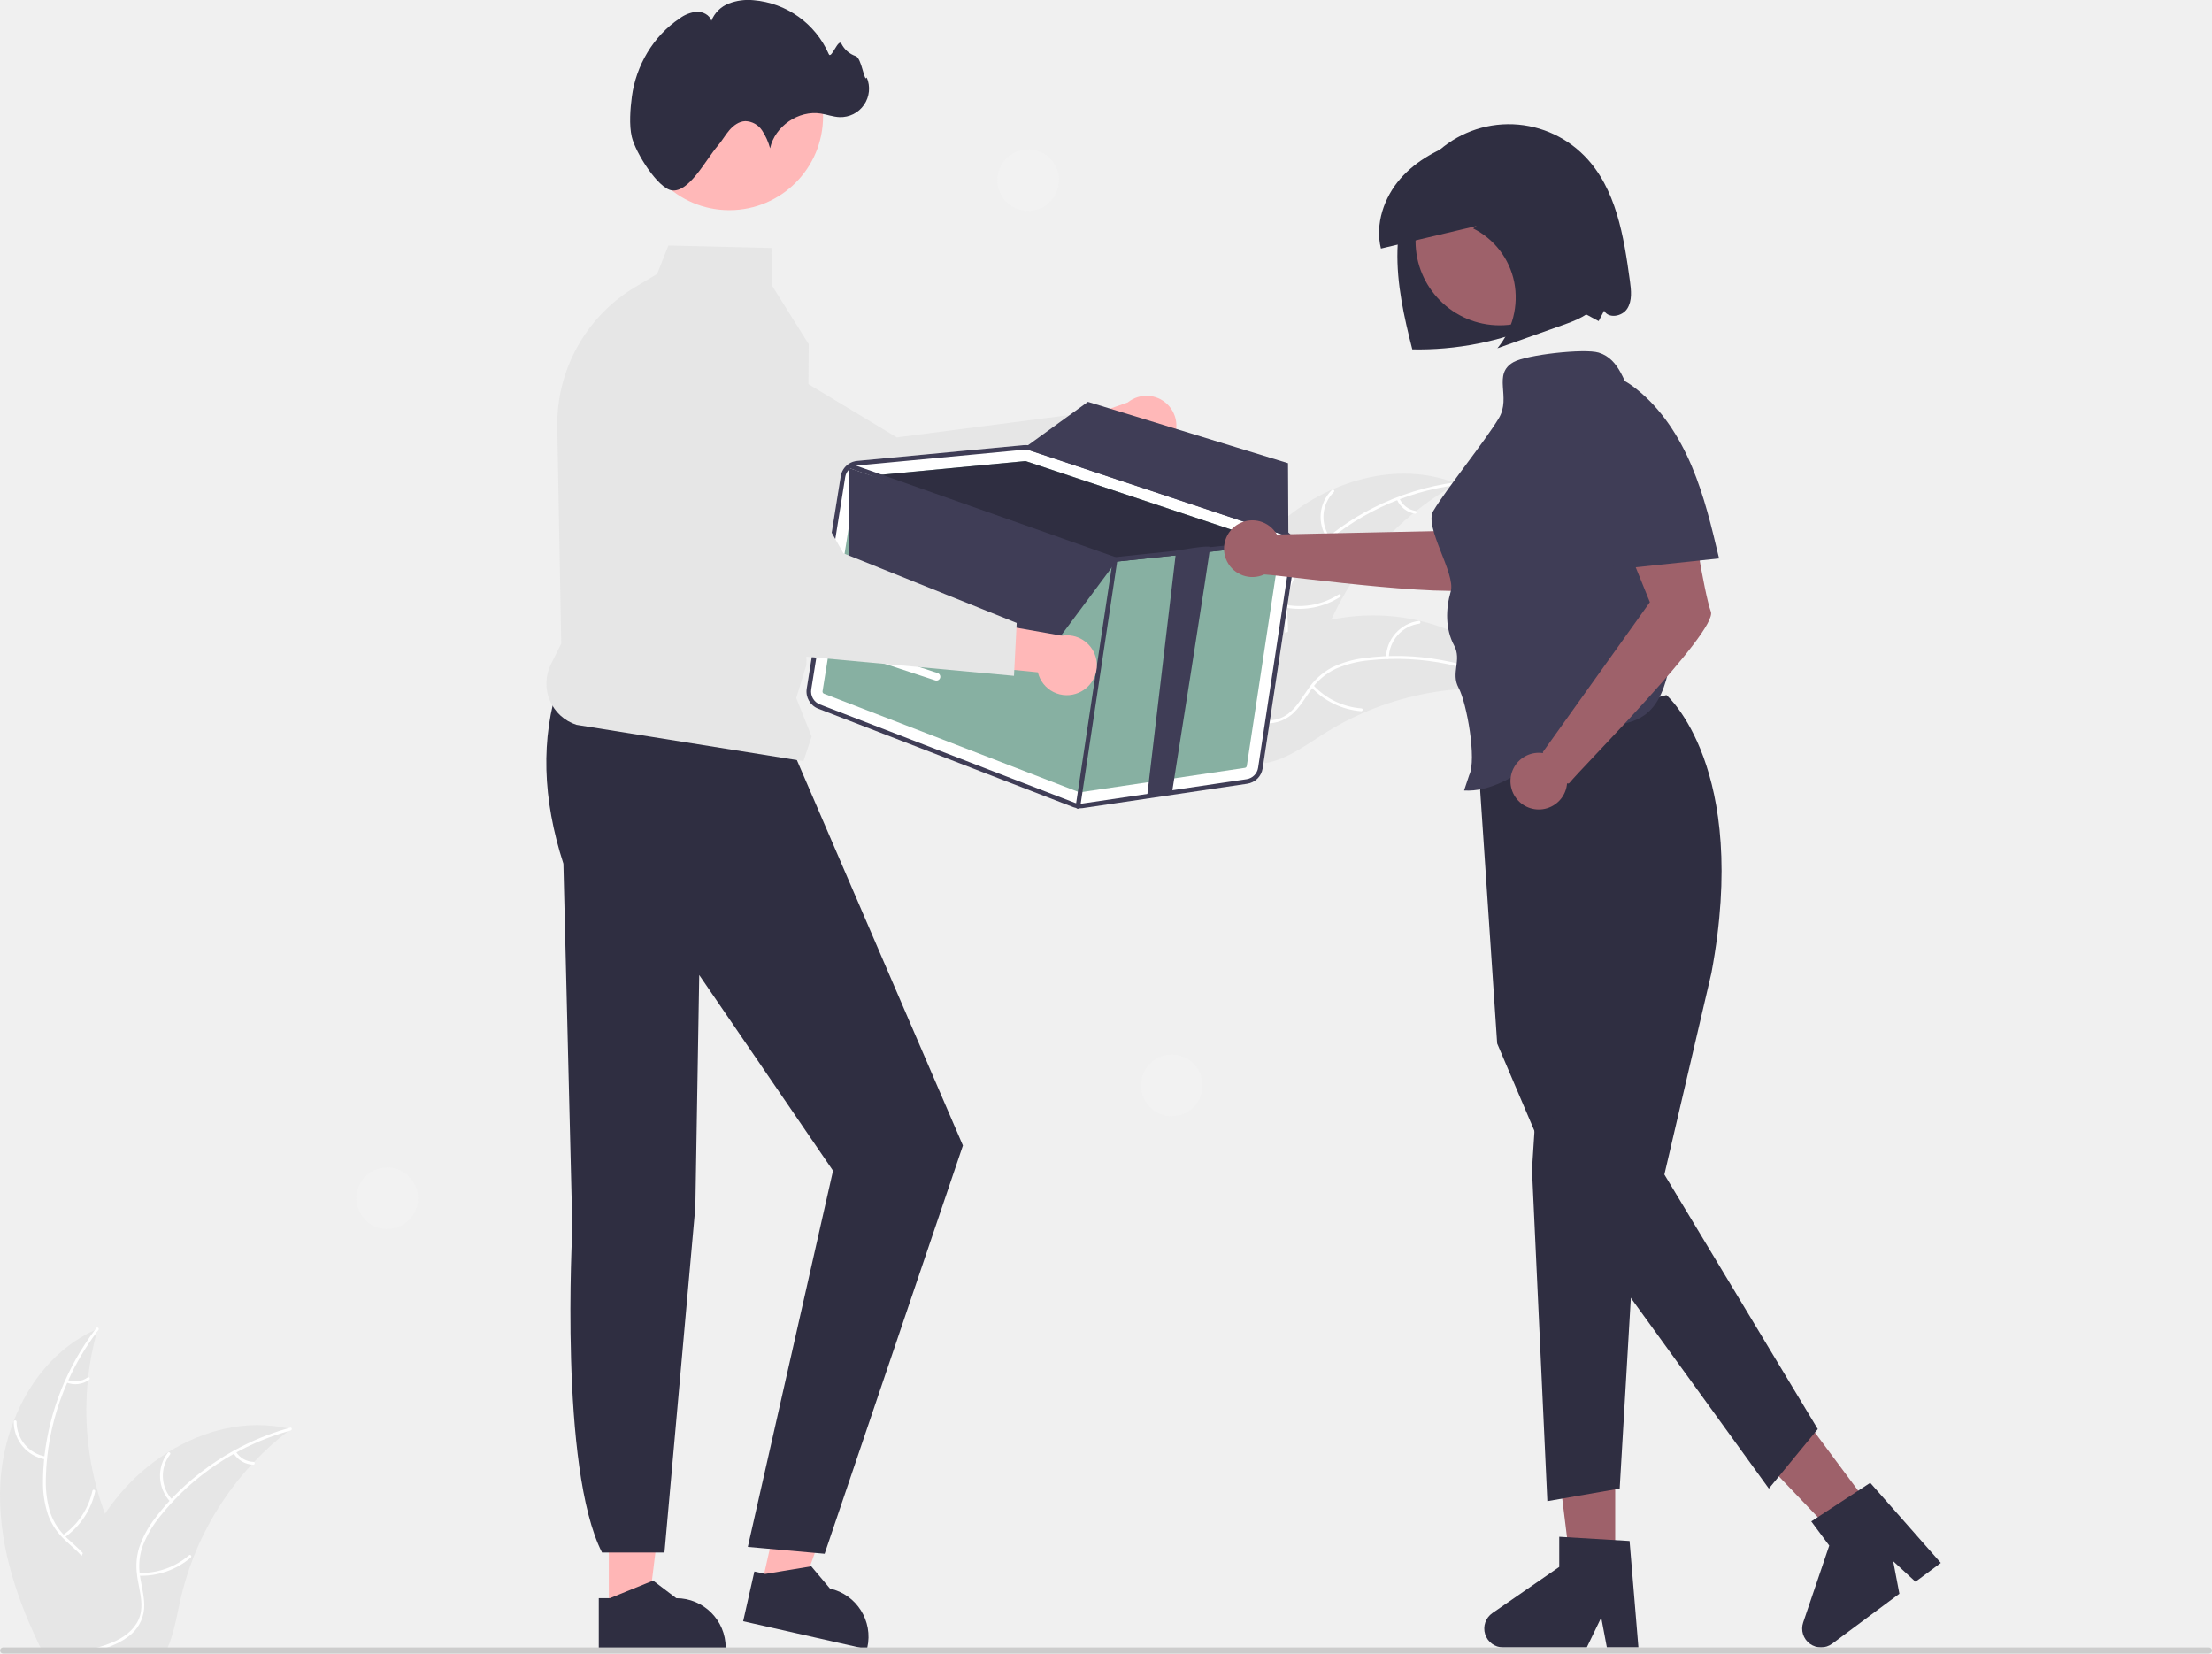
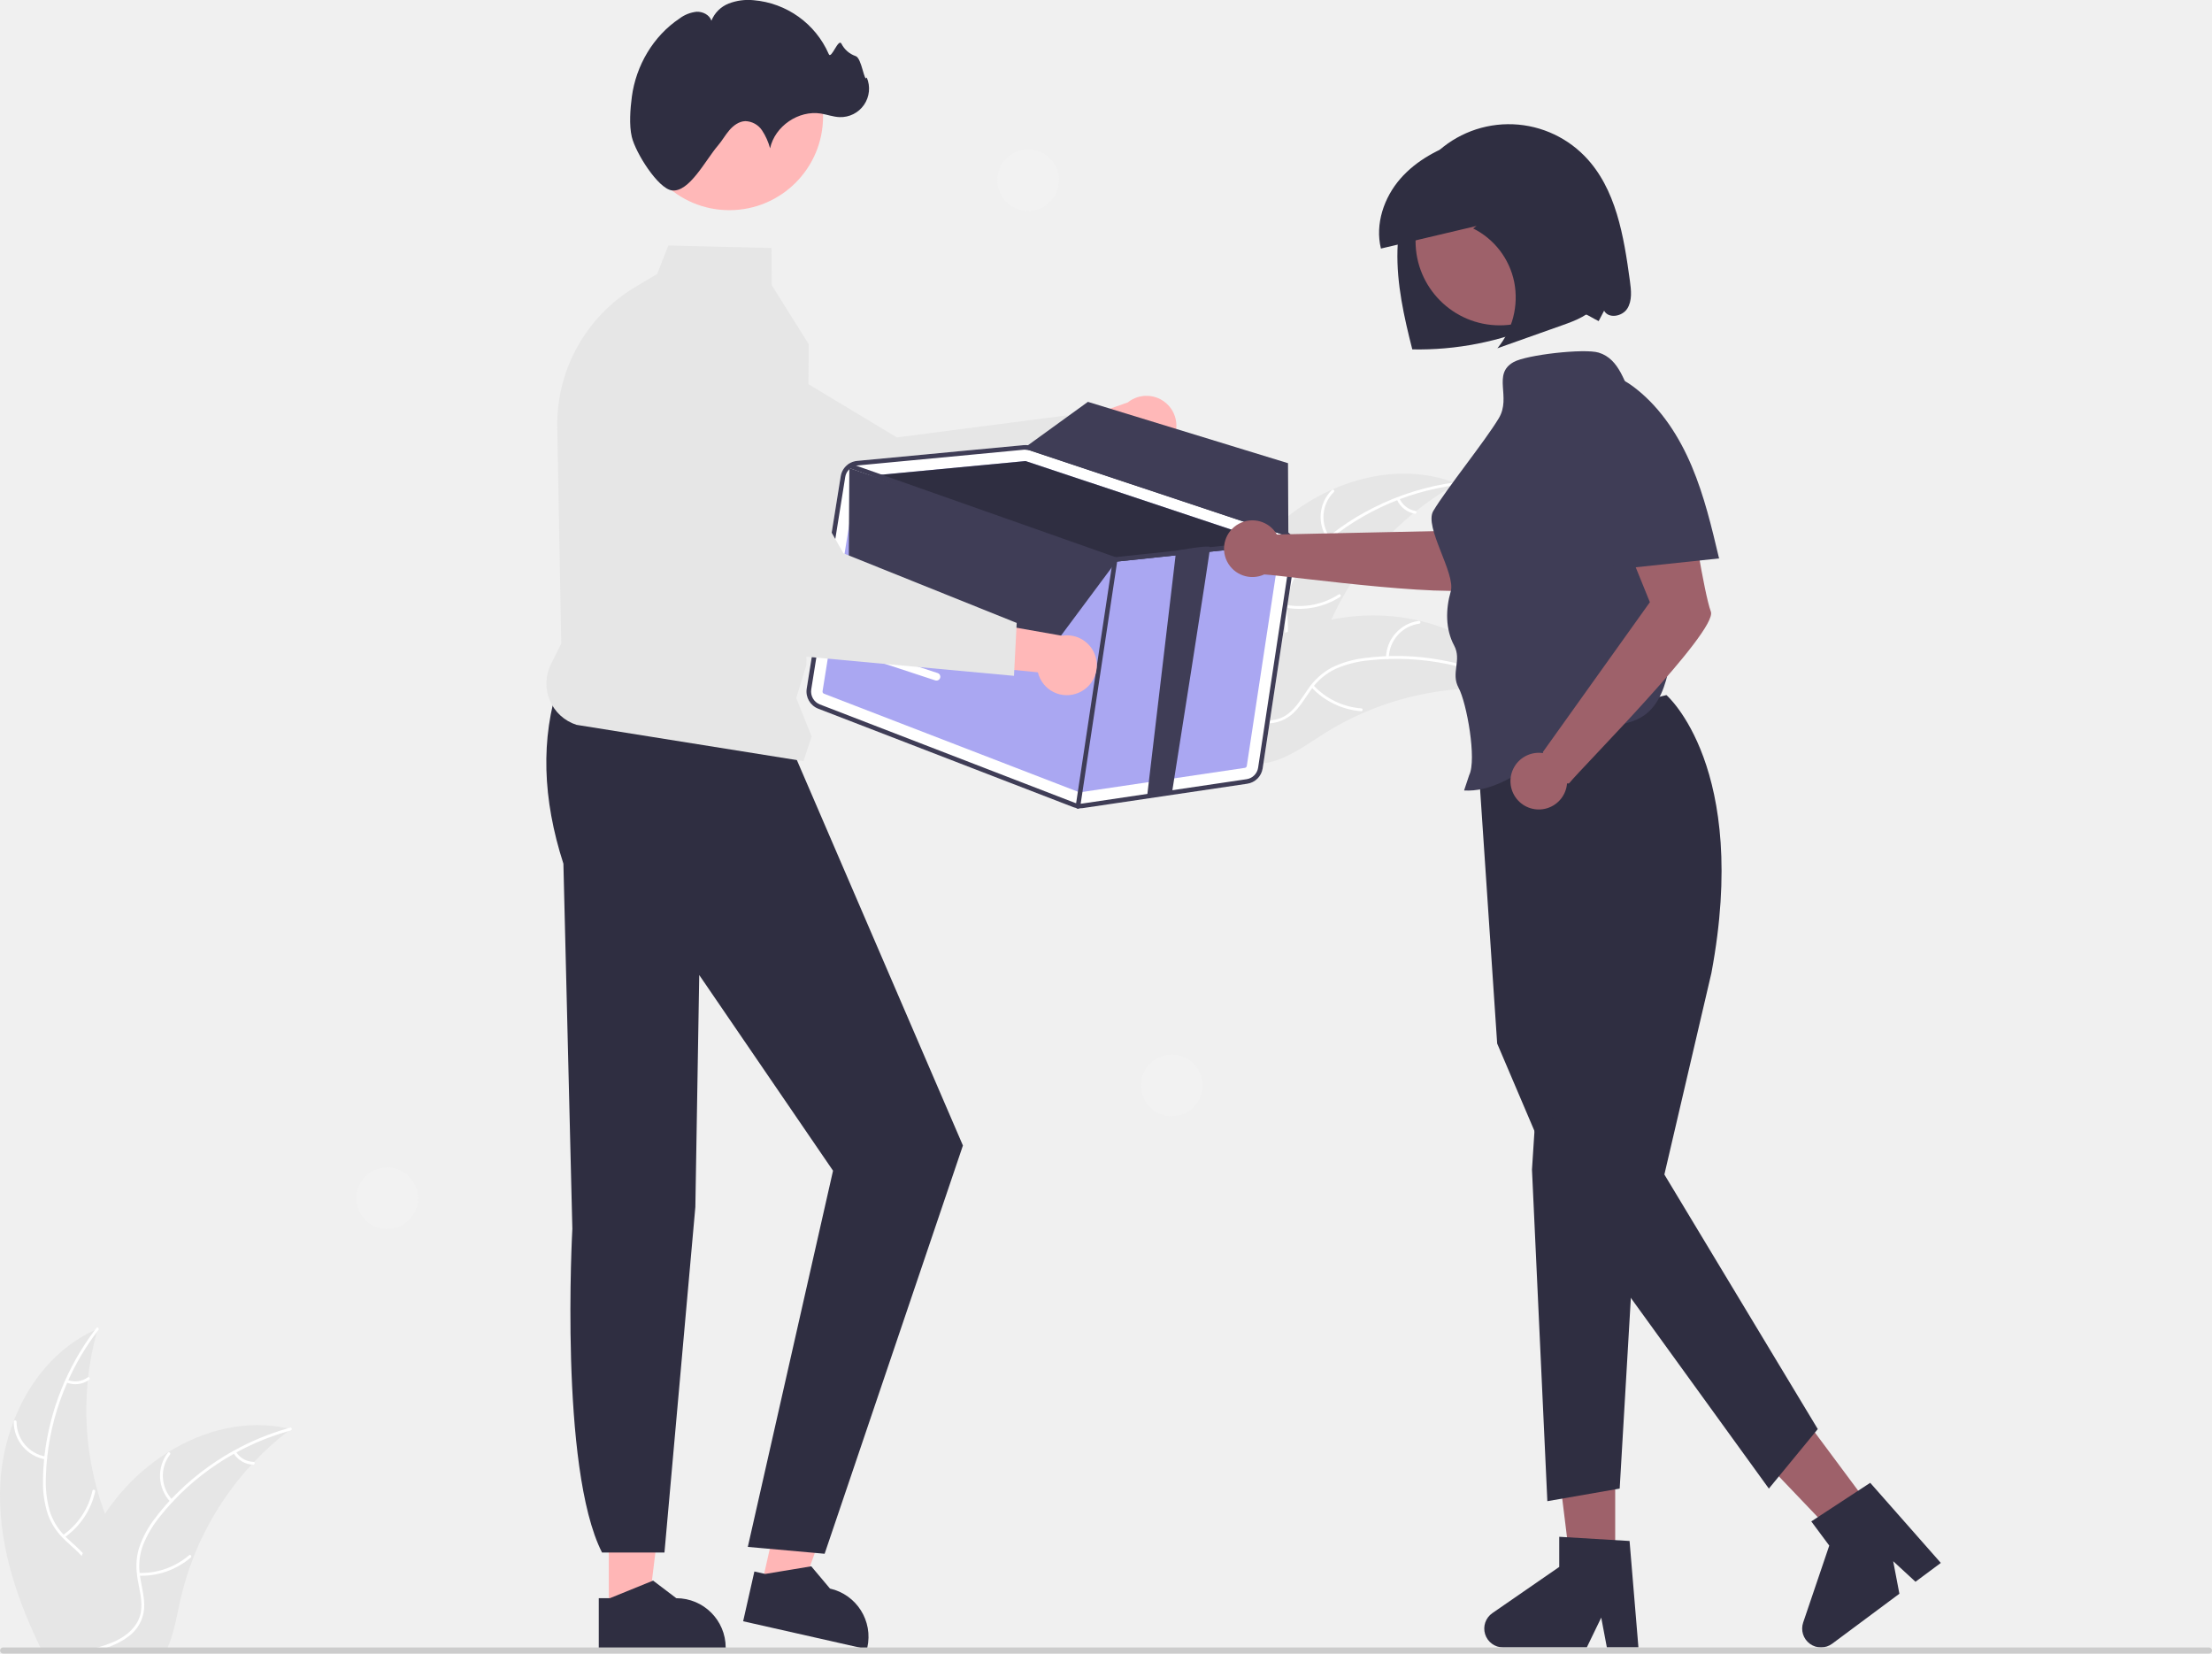
<svg xmlns="http://www.w3.org/2000/svg" data-name="Layer 1" width="862.703" height="644.786" viewBox="0 0 862.703 644.786">
  <polygon points="629.943 612.644 612.777 612.644 604.608 546.435 629.943 546.435 629.943 612.644" fill="#9e616a" />
  <path d="M807.651,769.992H795.341l-2.197-11.622-5.628,11.622H754.867A7.339,7.339,0,0,1,750.697,756.614l26.072-18.007v-11.749l27.424,1.637Z" transform="translate(-168.6484 -127.607)" fill="#2f2e41" />
  <polygon points="731.923 590.981 718.148 601.224 672.085 552.969 692.415 537.851 731.923 590.981" fill="#9e616a" />
  <path d="M925.588,737.048,915.71,744.393l-8.698-8.015,2.419,12.684-26.199,19.482a7.339,7.339,0,0,1-11.33-8.247l10.177-30.007-7.011-9.428,22.983-15.051Z" transform="translate(-168.6484 -127.607)" fill="#2f2e41" />
  <path d="M818.576,398.647s32.569,28.138,17.542,108.352l-18.345,78.597,59.829,99.256-19.077,23.208-77.78-107.433-28.185-66.114L744.652,416.843Z" transform="translate(-168.6484 -127.607)" fill="#2f2e41" />
  <polygon points="599.447 425.746 597.488 456.084 603.483 585.365 631.692 580.452 637.083 488.406 599.447 425.746" fill="#2f2e41" />
  <polygon points="237.445 628.211 252.796 628.21 260.098 569.001 237.443 569.002 237.445 628.211" fill="#ffb6b6" />
  <path d="M402.178,750.806l4.321-0,16.869-6.86,9.041,6.859H432.41A19.266,19.266,0,0,1,451.675,770.07v.626l-49.497.002Z" transform="translate(-168.6484 -127.607)" fill="#2f2e41" />
  <polygon points="296.932 618.538 311.905 621.918 332.071 565.772 309.972 560.782 296.932 618.538" fill="#ffb6b6" />
  <path d="M462.865,740.393l4.215.952,17.966-2.976,7.308,8.682.001 0a19.266,19.266,0,0,1,14.549,23.036l-.138.611L458.484,759.797Z" transform="translate(-168.6484 -127.607)" fill="#2f2e41" />
  <path d="M386.652,393.843c-7.197,21.706-6.436,45.268,1.73,70.556l3.491,142.378S386.671,700.146,403.454,733.002h24.34l12.051-134.751,1.513-90.446,52.182,76.306L460.305,730.799l29.957,2.678,53.934-159.191L477.652,419.843Z" transform="translate(-168.6484 -127.607)" fill="#2f2e41" />
  <path d="M667.346,332.015c18.617-16.777,46.309-25.212,69.537-15.805a115.466,115.466,0,0,0-51.888,59.935c-3.698,9.838-6.786,21.166-15.882,26.433-5.659,3.278-12.7,3.438-19.046,1.856-6.346-1.582-12.162-4.754-17.899-7.894l-1.632-.037C637.864,372.537,648.729,348.791,667.346,332.015Z" transform="translate(-168.6484 -127.607)" fill="#e6e6e6" />
  <path d="M736.753,316.719A98.692,98.692,0,0,0,681.847,342.65a42.5,42.5,0,0,0-8.345,10.377,24.376,24.376,0,0,0-2.818,12.516c.101,4.058.673,8.198-.214,12.21a14.925,14.925,0,0,1-7.425,9.689c-4.546,2.613-9.759,3.437-14.886,4.065-5.692.698-11.615,1.332-16.542,4.525-.597.387-1.162-.562-.566-.948,8.572-5.555,19.42-3.534,28.637-7.241,4.301-1.73,8.107-4.766,9.454-9.357,1.178-4.015.591-8.284.454-12.392a26.011,26.011,0,0,1,2.299-12.34,39.29,39.29,0,0,1,7.916-10.659,95.749,95.749,0,0,1,24.333-17.42A100.443,100.443,0,0,1,736.743,315.615c.703-.091.709,1.015.01,1.105Z" transform="translate(-168.6484 -127.607)" fill="#fff" />
  <path d="M686.447,337.791a14.807,14.807,0,0,1,1.632-19.104c.506-.499,1.305.265.798.764a13.711,13.711,0,0,0-1.482,17.774c.415.577-.536,1.14-.948.566Z" transform="translate(-168.6484 -127.607)" fill="#fff" />
  <path d="M670.362,363.491a28.539,28.539,0,0,0,20.394-4.083c.598-.385,1.164.564.566.948a29.685,29.685,0,0,1-21.23,4.206c-.701-.126-.427-1.197.27-1.071Z" transform="translate(-168.6484 -127.607)" fill="#fff" />
  <path d="M714.447,321.948a8.381,8.381,0,0,0,6.269,4.894c.702.117.427,1.188-.27,1.071a9.392,9.392,0,0,1-6.947-5.399.571.571,0,0,1,.191-.757.555.555,0,0,1,.757.191Z" transform="translate(-168.6484 -127.607)" fill="#fff" />
  <path d="M762.461,397.115c-.44-.061-.881-.122-1.328-.176a110.379,110.379,0,0,0-17.882-.908c-.462.007-.931.021-1.392.041a116.365,116.365,0,0,0-41.75,9.61,113.005,113.005,0,0,0-15.163,8.056c-6.688,4.234-13.602,9.358-21.078,11.085a19.386,19.386,0,0,1-2.362.421l-30.889-26.745c-.04-.096-.086-.185-.126-.282l-1.282-1.011c.239-.176.49-.353.729-.528.138-.102.283-.199.421-.301.094-.066.189-.133.27-.198.031-.022.063-.044.088-.059.081-.065.164-.117.239-.176q2.103-1.49,4.235-2.955c.006-.007.006-.007.019-.008a166.157,166.157,0,0,1,34.601-18.599c.367-.139.739-.285,1.12-.411a107.831,107.831,0,0,1,16.939-4.767,95.329,95.329,0,0,1,9.553-1.334,79.272,79.272,0,0,1,24.723,1.752c16.143,3.743,30.91,12.608,39.656,26.433C762.027,396.406,762.244,396.754,762.461,397.115Z" transform="translate(-168.6484 -127.607)" fill="#e6e6e6" />
  <path d="M762.052,397.446a98.692,98.692,0,0,0-59.452-12.353A42.5,42.5,0,0,0,689.69,388.354a24.376,24.376,0,0,0-9.785,8.297c-2.363,3.301-4.398,6.951-7.522,9.62a14.925,14.925,0,0,1-11.761,3.266c-5.203-.651-9.862-3.132-14.333-5.717-4.965-2.87-10.076-5.93-15.932-6.347-.71-.051-.59-1.149.119-1.098,10.189.726,17.633,8.871,27.225,11.46,4.476,1.208,9.343,1.075,13.182-1.779,3.358-2.496,5.459-6.258,7.823-9.621a26.011,26.011,0,0,1,9.265-8.469,39.29,39.29,0,0,1,12.738-3.745,95.749,95.749,0,0,1,29.917.742,100.443,100.443,0,0,1,32.085,11.596c.616.351-.045,1.237-.657.888Z" transform="translate(-168.6484 -127.607)" fill="#fff" />
  <path d="M709.199,383.983a14.807,14.807,0,0,1,12.805-14.271c.705-.093.883.997.177,1.091a13.711,13.711,0,0,0-11.884,13.299c-.016.711-1.114.588-1.098-.119Z" transform="translate(-168.6484 -127.607)" fill="#fff" />
  <path d="M680.883,394.819a28.539,28.539,0,0,0,18.742,9.018c.709.053.59,1.151-.119,1.098a29.685,29.685,0,0,1-19.483-9.424c-.484-.523.38-1.212.861-.692Z" transform="translate(-168.6484 -127.607)" fill="#fff" />
  <path d="M741.094,388.191a8.381,8.381,0,0,0,2.058,7.682c.49.516-.374,1.205-.861.692a9.392,9.392,0,0,1-2.296-8.493.571.571,0,0,1,.609-.49.555.555,0,0,1,.49.609Z" transform="translate(-168.6484 -127.607)" fill="#fff" />
  <path d="M219.922,754.743c-1.45,5.44-5.26,9.97-9.86,13.27-.75.54-1.52,1.04-2.3,1.51-.24.14-.48.29-.73.42q-.405.24-.81.45h-21.63c-.39-.79-.77-1.59-1.15-2.38-9.27-19.48-15.78-40.5-14.67-61.91a79.254,79.254,0,0,1,5.17-24.25c5.94-15.47,16.78-28.86,31.69-35.6.37-.17.76-.34,1.14-.5-.12.43-.24.85-.36,1.28a110.785,110.785,0,0,0-3.38,17.59c-.06.46-.11.92-.15,1.39a116.054,116.054,0,0,0,3.72,42.69c.01.03.02.07.03.1q1.275,4.605,2.96,9.07c.88,2.35,1.83,4.67,2.87,6.95C216.802,734.393,222.622,744.593,219.922,754.743Z" transform="translate(-168.6484 -127.607)" fill="#e6e6e6" />
  <path d="M207.042,646.203c-.21.28-.42.55-.63.83a98.129,98.129,0,0,0-11.12,18.76c-.16.33-.31.66-.44,1a97.814,97.814,0,0,0-7.82,29.24,1.49,1.49,0,0,0-.02.21c-.25,2.36-.4,4.74-.46,7.12a42.48,42.48,0,0,0,1.43,13.24,23.769,23.769,0,0,0,5.46,9.42c.25.27.5.54.77.8.2.21.42.42.63.62,2.02,1.93,4.23,3.72,6.13,5.79a21.432,21.432,0,0,1,2.35,3,14.904,14.904,0,0,1,1.6,12.1c-1.36,5.06-4.47,9.33-7.65,13.4-1.59,2.04-3.23,4.1-4.65,6.28-.52.78-1,1.57-1.44,2.38h-1.26c.42-.81.88-1.6,1.38-2.38,3.65-5.75,8.84-10.69,11.53-17.02,1.82-4.27,2.37-9.11.07-13.3a17.682,17.682,0,0,0-2.43-3.38c-1.83-2.07-4.02-3.84-6.01-5.71-.5-.47-.99-.95-1.46-1.45a24.964,24.964,0,0,1-5.64-8.9,39.23,39.23,0,0,1-1.94-13.13c0-2.84.15-5.7.43-8.54.03-.36.07-.73.11-1.1a100.767,100.767,0,0,1,19.67-49.23c.2-.28.41-.55.62-.82C206.682,644.873,207.472,645.653,207.042,646.203Z" transform="translate(-168.6484 -127.607)" fill="#fff" />
  <path d="M186.365,696.678a14.807,14.807,0,0,1-12.354-14.663.553.553,0,0,1,1.105-.024,13.711,13.711,0,0,0,11.52,13.616c.701.114.427,1.185-.27,1.071Z" transform="translate(-168.6484 -127.607)" fill="#fff" />
  <path d="M193.164,726.224a28.539,28.539,0,0,0,11.533-17.308c.151-.695,1.222-.424,1.071.27a29.685,29.685,0,0,1-12.038,17.986c-.585.406-1.148-.544-.566-.948Z" transform="translate(-168.6484 -127.607)" fill="#fff" />
  <path d="M194.961,665.676a8.381,8.381,0,0,0,7.893-.972c.579-.414,1.142.538.566.948a9.392,9.392,0,0,1-8.73,1.094.571.571,0,0,1-.4-.671.555.555,0,0,1,.671-.4Z" transform="translate(-168.6484 -127.607)" fill="#fff" />
  <path d="M282.062,684.873c-.35.27-.71.54-1.06.82a110.362,110.362,0,0,0-13.29,12c-.32.33-.64.67-.95,1.01l-.01.01a116.347,116.347,0,0,0-22.66,36.14l-.03.09c-.01.03-.02.05-.03.08a114.443,114.443,0,0,0-5.03,16.42c-1.22,5.46-2.22,11.31-4.13,16.57-.29.81-.61,1.61-.95,2.38h-44.46c.15-.79.31-1.59.47-2.38a160.302,160.302,0,0,1,10.54-33.7c.16-.36.32-.72.5-1.08a108.305,108.305,0,0,1,8.61-15.35.01.01,0,0,1,.01-.01,94.956,94.956,0,0,1,5.8-7.69,79.119,79.119,0,0,1,18.72-16.24c.04-.03.09-.05.13-.08,14.04-8.71,30.68-12.86,46.59-9.27h.01C281.252,684.683,281.652,684.773,282.062,684.873Z" transform="translate(-168.6484 -127.607)" fill="#e6e6e6" />
  <path d="M282.012,685.403c-.34.09-.68.19-1.01.29a98.589,98.589,0,0,0-20.17,8.27c-.32.17-.64.35-.96.53a98.255,98.255,0,0,0-23.79,18.59.035.035,0,0,0-.01.02c-.08.08-.17.17-.24.25-1.6,1.72-3.14,3.51-4.6,5.35a42.769,42.769,0,0,0-6.82,11.43,23.674,23.674,0,0,0-1.31,10.81c.03.37.08.73.13,1.1.04.29.08.58.13.88.66,4.01,1.8,8.03,1.48,12.12a14.909,14.909,0,0,1-6.01,10.63,23.794,23.794,0,0,1-3.68,2.34,36.852,36.852,0,0,1-5.77,2.38h-3.93c.53-.15,1.05-.3,1.58-.45a48.212,48.212,0,0,0,5.53-1.93,26.912,26.912,0,0,0,3-1.48c4.02-2.31,7.37-5.85,8.07-10.58.61-4.14-.57-8.28-1.27-12.33-.12-.7-.23-1.39-.29-2.08a24.439,24.439,0,0,1,.85-10.46,39.062,39.062,0,0,1,6.36-11.66,83.355,83.355,0,0,1,5.48-6.55q.36-.405.75-.81a100.901,100.901,0,0,1,24.21-18.73h.01a99.288,99.288,0,0,1,21.1-8.74h.01c.33-.1.67-.2,1-.29C282.532,684.123,282.692,685.213,282.012,685.403Z" transform="translate(-168.6484 -127.607)" fill="#fff" />
  <path d="M235.116,713.252a14.807,14.807,0,0,1-1.036-19.145c.432-.564,1.329.081.896.646A13.711,13.711,0,0,0,235.977,712.56c.491.514-.372,1.203-.861.692Z" transform="translate(-168.6484 -127.607)" fill="#fff" />
  <path d="M222.755,740.937a28.539,28.539,0,0,0,19.629-6.876c.539-.464,1.231.397.692.861a29.685,29.685,0,0,1-20.441,7.113c-.712-.028-.589-1.126.119-1.098Z" transform="translate(-168.6484 -127.607)" fill="#fff" />
  <path d="M260.644,693.674a8.381,8.381,0,0,0,6.888,3.977c.712.019.588,1.117-.119,1.098a9.392,9.392,0,0,1-7.629-4.382.571.571,0,0,1,.084-.776.555.555,0,0,1,.776.084Z" transform="translate(-168.6484 -127.607)" fill="#fff" />
  <path d="M625.031,300.737a11.599,11.599,0,0,1-17.767.838l-37.8,16.44,3.682-21.102,35.331-12.377a11.662,11.662,0,0,1,16.554,16.201Z" transform="translate(-168.6484 -127.607)" fill="#ffb8b8" />
  <path d="M599.806,307.325l-87.798,39.108-.188-.067-100.067-35.659a32.96,32.96,0,0,1-14.782-42.756h0a32.924,32.924,0,0,1,46.987-14.637l74.469,44.859,72.211-9.359Z" transform="translate(-168.6484 -127.607)" fill="#e6e6e6" />
  <path d="M1031.352,771.203a1.187,1.187,0,0,1-1.19,1.19h-860.29a1.19,1.19,0,0,1,0-2.38h860.29A1.187,1.187,0,0,1,1031.352,771.203Z" transform="translate(-168.6484 -127.607)" fill="#ccc" />
  <path d="M481.992,424.404l-88.506-14.157a16.893,16.893,0,0,1-9.956-23.646l4.014-8.028-1.559-84.347A62.482,62.482,0,0,1,416.322,239.572l8.631-5.161,4.362-11.077,40.22.981.117,14.527,14.404,22.968-0.0.095-.904,125.014-3.97,12.901,6.002,15.006Z" transform="translate(-168.6484 -127.607)" fill="#e6e6e6" />
  <circle cx="284.459" cy="45.41" r="36.544" fill="#ffb8b8" />
  <path d="M415.054,180.984c-1.09-4.592-.59-11.053.026-15.677,1.615-12.121,8.346-23.645,18.573-30.47a13.38,13.38,0,0,1,6.665-2.648c2.419-.101,5.042,1.194,5.785,3.499a11.993,11.993,0,0,1,6.766-6.709,21.136,21.136,0,0,1,9.631-1.297,35.197,35.197,0,0,1,29.363,20.989c.976,2.319,3.702-6.246,4.939-4.055a9.741,9.741,0,0,0,5.524,4.853c2.423.676,3.408,10.66,4.361,8.332a11.098,11.098,0,0,1-10.611,15.475c-2.466-.092-4.825-.999-7.262-1.39-8.715-1.396-17.96,4.923-19.823,13.551a23.987,23.987,0,0,0-3.156-7.021,8.119,8.119,0,0,0-6.513-3.579c-2.48.093-4.659,1.714-6.268,3.603s-2.817,4.093-4.438,5.972c-4.755,5.513-11.187,18.37-17.965,17.432C425.303,201.103,416.542,187.253,415.054,180.984Z" transform="translate(-168.6484 -127.607)" fill="#2f2e41" />
  <path d="M674.012,342.148a7.133,7.133,0,0,0-4.807-7.854l-98.413-32.777a7.132,7.132,0,0,0-2.933-.337l-24.667,2.333-14.154,1.343-26.119,2.468a7.155,7.155,0,0,0-6.384,5.99l-13.261,82.838a7.186,7.186,0,0,0,4.484,7.796l99.44,38.384a6.947,6.947,0,0,0,1.446.388,7.136,7.136,0,0,0,2.176.016l64.255-9.523a7.121,7.121,0,0,0,6.023-5.999Z" transform="translate(-168.6484 -127.607)" fill="#fff" />
-   <path d="M490.013,398.11l99.44,38.382a.897.897,0,0,0,.457.054l64.247-9.522a.883.883,0,0,0,.755-.752l12.92-85.067a.905.905,0,0,0-.599-.982l-.662-.224-97.758-32.546a.678.678,0,0,0-.137-.033.887.887,0,0,0-.23-.012l-60.164,5.693-4.774.448a.903.903,0,0,0-.795.748l-13.259,82.834A.897.897,0,0,0,490.013,398.11Z" transform="translate(-168.6484 -127.607)" fill="#87b0a2" />
+   <path d="M490.013,398.11l99.44,38.382a.897.897,0,0,0,.457.054l64.247-9.522a.883.883,0,0,0,.755-.752l12.92-85.067a.905.905,0,0,0-.599-.982l-.662-.224-97.758-32.546a.678.678,0,0,0-.137-.033.887.887,0,0,0-.23-.012l-60.164,5.693-4.774.448a.903.903,0,0,0-.795.748l-13.259,82.834A.897.897,0,0,0,490.013,398.11Z" transform="translate(-168.6484 -127.607)" fill="#aaa7f2" />
  <path d="M508.282,313.102l60.164-5.693a.887.887,0,0,1,.23.012.678.678,0,0,1,.137.033l97.758,32.546-25.787,2.73-9.65,1.017-27.46,2.901a1.939,1.939,0,0,1-.241-.003c-.049-.015-.098-.029-.156-.045Z" transform="translate(-168.6484 -127.607)" fill="#2f2e41" />
  <path d="M487.758,403.952l99.44,38.382a6.722,6.722,0,0,0,1.45.38,7.224,7.224,0,0,0,2.177.027l64.247-9.522a7.135,7.135,0,0,0,6.028-6.004l12.91-85.068a7.19,7.19,0,0,0-.418-3.717c-.065-.157-.131-.314-.207-.462a6.99,6.99,0,0,0-2.264-2.698,7.138,7.138,0,0,0-1.916-.977l-.117-.041-98.292-32.738a8.955,8.955,0,0,0-1.227-.298,7.086,7.086,0,0,0-1.715-.033l-24.663,2.325-14.153,1.35L502.917,307.326a7.092,7.092,0,0,0-3.019.997,1.329,1.329,0,0,0-.202.121,1.192,1.192,0,0,0-.13.098,7.148,7.148,0,0,0-3.027,4.764l-13.27,82.843A7.194,7.194,0,0,0,487.758,403.952Zm10.542-90.357a5.3,5.3,0,0,1,1.27-2.671,4.651,4.651,0,0,1,.676-.659,5.317,5.317,0,0,1,2.324-1.084,4.059,4.059,0,0,1,.509-.072l43.985-4.155,20.965-1.995c.142-.017.273-.014.404-.022a5.007,5.007,0,0,1,.948.07,4.145,4.145,0,0,1,.845.201l98.408,32.779c.078.028.146.054.223.082a5.218,5.218,0,0,1,2.273,1.654,5.259,5.259,0,0,1,1.121,4.145l-12.921,85.077a5.349,5.349,0,0,1-4.509,4.502l-64.257,9.521a5.413,5.413,0,0,1-2.723-.31l-99.441-38.372a5.402,5.402,0,0,1-3.359-5.846Z" transform="translate(-168.6484 -127.607)" fill="#3f3d56" />
  <path d="M499.352,308.994a.877.877,0,0,1,.268-.386,1.051,1.051,0,0,1,.129-.088c.042-.016.084-.042.126-.058a.873.873,0,0,1,.624-.011l2.07.73,101.116,35.669,23.665-2.5,13.243-1.397,28.029-2.967,2.506-.263.487-.054a.904.904,0,0,1,.952.654.739.739,0,0,1,.026.143.893.893,0,0,1-.55.922.988.988,0,0,1-.248.067l-3.409.357-27.603,2.918-9.65,1.017-27.46,2.901a1.939,1.939,0,0,1-.241-.003c-.049-.015-.098-.029-.156-.045L500.245,310.265l-.35-.124a.67.67,0,0,1-.219-.121A.91.91,0,0,1,499.352,308.994Z" transform="translate(-168.6484 -127.607)" fill="#3f3d56" />
  <path d="M588.919,442.975a.894.894,0,0,1-.743-1.016l14.517-96.334a.894.894,0,0,1,1.017-.751l.008.001a.894.894,0,0,1,.743,1.016l-14.517,96.334a.894.894,0,0,1-1.017.751Z" transform="translate(-168.6484 -127.607)" fill="#3f3d56" />
  <path d="M625.716,436.863l-9.655,1.019,11.293-95.535s12.895-2.335,13.24-1.398C640.806,341.508,625.808,436.251,625.716,436.863Z" transform="translate(-168.6484 -127.607)" fill="#3f3d56" />
  <polygon points="331.25 182.533 330.99 226.1 408.116 255.488 435.813 218.284 331.25 182.533" fill="#3f3d56" />
  <path d="M671.131,337.725a5.301,5.301,0,0,0-2.497-1.737l-98.406-32.778a5.106,5.106,0,0,0-.848-.207,5.009,5.009,0,0,0-.951-.071l.16-.997.985-.713,23.368-16.919,78.041,23.917.135,27.052Z" transform="translate(-168.6484 -127.607)" fill="#3f3d56" />
  <path d="M503.829,380.08a1.513,1.513,0,0,1,.326.068l30.194,9.917a1.5,1.5,0,0,1-.936,2.851l-30.194-9.917a1.5,1.5,0,0,1,.61-2.919Z" transform="translate(-168.6484 -127.607)" fill="#fff" />
  <circle cx="457.003" cy="423.236" r="12" fill="#f2f2f2" />
  <circle cx="151.003" cy="467.236" r="12" fill="#f2f2f2" />
  <circle cx="401.003" cy="70.236" r="12" fill="#f2f2f2" />
  <path d="M589.34,397.729A11.599,11.599,0,0,1,573.433,389.771L532.421,385.628l13.53-16.606,36.871,6.481a11.662,11.662,0,0,1,6.518,22.226Z" transform="translate(-168.6484 -127.607)" fill="#ffb8b8" />
  <path d="M564.115,391.141l-95.708-8.818-.131-.151L398.425,302.135a32.96,32.96,0,0,1,8.013-44.523h0a32.924,32.924,0,0,1,48.144,10.209l43.022,75.544,67.565,27.147Z" transform="translate(-168.6484 -127.607)" fill="#e6e6e6" />
  <path d="M804.339,237.224c-2.377-17.434-5.358-36.152-17.654-48.737a41.35,41.35,0,0,0-59.744.618c-8.951,9.549-12.904,22.957-13.265,36.04s2.552,26.021,5.784,38.703a119.29,119.29,0,0,0,49.786-9.799c3.926-1.704,7.789-3.631,11.937-4.686,4.148-1.056,7.105,1.601,10.963,3.453l2.118-4.055c1.734,3.227,7.102,2.27,9.05-.832C805.26,244.826,804.834,240.853,804.339,237.224Z" transform="translate(-168.6484 -127.607)" fill="#2f2e41" />
  <path d="M736.532,334.532l-69.876,1.494a11.055,11.055,0,1,0-4.94,15.574c9.268.527,81.772,10.817,86.097,4.185,4.39-6.731,27.824-30.486,27.824-30.486l-18.013-25.644Z" transform="translate(-168.6484 -127.607)" fill="#9e616a" />
  <circle cx="584.911" cy="94.035" r="32.83" fill="#9e616a" />
-   <path d="M599.361,299.184" transform="translate(-168.6484 -127.607)" fill="#87b0a2" />
+   <path d="M599.361,299.184" transform="translate(-168.6484 -127.607)" fill="#aaa7f2" />
  <path d="M806.142,284.811c-3.869-7.7-5.749-17.212-13.997-19.708-5.57-1.686-28.097.84-33.173,3.686-8.444,4.733-.792,13.602-5.773,21.902-5.415,9.023-20.132,27.13-25.547,36.152-3.723,6.203,8.817,24.409,6.804,31.358-2.013,6.948-2.11,14.747,1.32,21.117,3.069,5.701-1.371,10.745,1.715,16.437,3.21,5.92,7.148,28.053,4.161,34.088l-2,6c19.847,1.166,36.535-22.544,56.258-25.042,4.899-.62,9.986-1.431,14.023-4.274,5.946-4.189,8.297-11.789,9.766-18.913A159.326,159.326,0,0,0,806.142,284.811Z" transform="translate(-168.6484 -127.607)" fill="#3f3d56" />
  <path d="M835.898,366.112c-2.764-7.546-7.769-40.537-7.769-40.537l-31.324-.918,15.314,37.772-41.79,58.503s.077.129.218.358a11.052,11.052,0,1,0,9.27,11.745.763.763,0,0,0,.958-.164C785.425,427.035,838.662,373.658,835.898,366.112Z" transform="translate(-168.6484 -127.607)" fill="#9e616a" />
  <path d="M839.083,345.277c-2.875-12.135-5.772-24.335-10.619-35.826s-11.787-22.343-21.547-30.105c-3.12-2.482-6.609-4.672-10.521-5.444-3.911-.772-8.32.092-11.067,2.981-4.396,4.624-3.073,12.045-1.461,18.218Q791,322.402,798.131,349.703q20.594-2.183,41.188-4.366Z" transform="translate(-168.6484 -127.607)" fill="#3f3d56" />
  <path d="M793.787,226.196c-1.209-7.942-2.472-15.95-5.312-23.429-2.84-7.478-7.419-14.482-13.986-18.719-10.399-6.707-23.862-5.414-35.521-1.555-9.016,2.984-17.818,7.519-24.176,14.809-6.358,7.291-9.93,17.694-7.564,27.227q18.655-4.407,37.309-8.815l-1.361.962a30.038,30.038,0,0,1,16.031,20.893,31.122,31.122,0,0,1-6.566,25.848q12.722-4.513,25.445-9.026c5.235-1.857,10.838-3.997,13.943-8.76C795.627,240.107,794.791,232.787,793.787,226.196Z" transform="translate(-168.6484 -127.607)" fill="#2f2e41" />
</svg>
